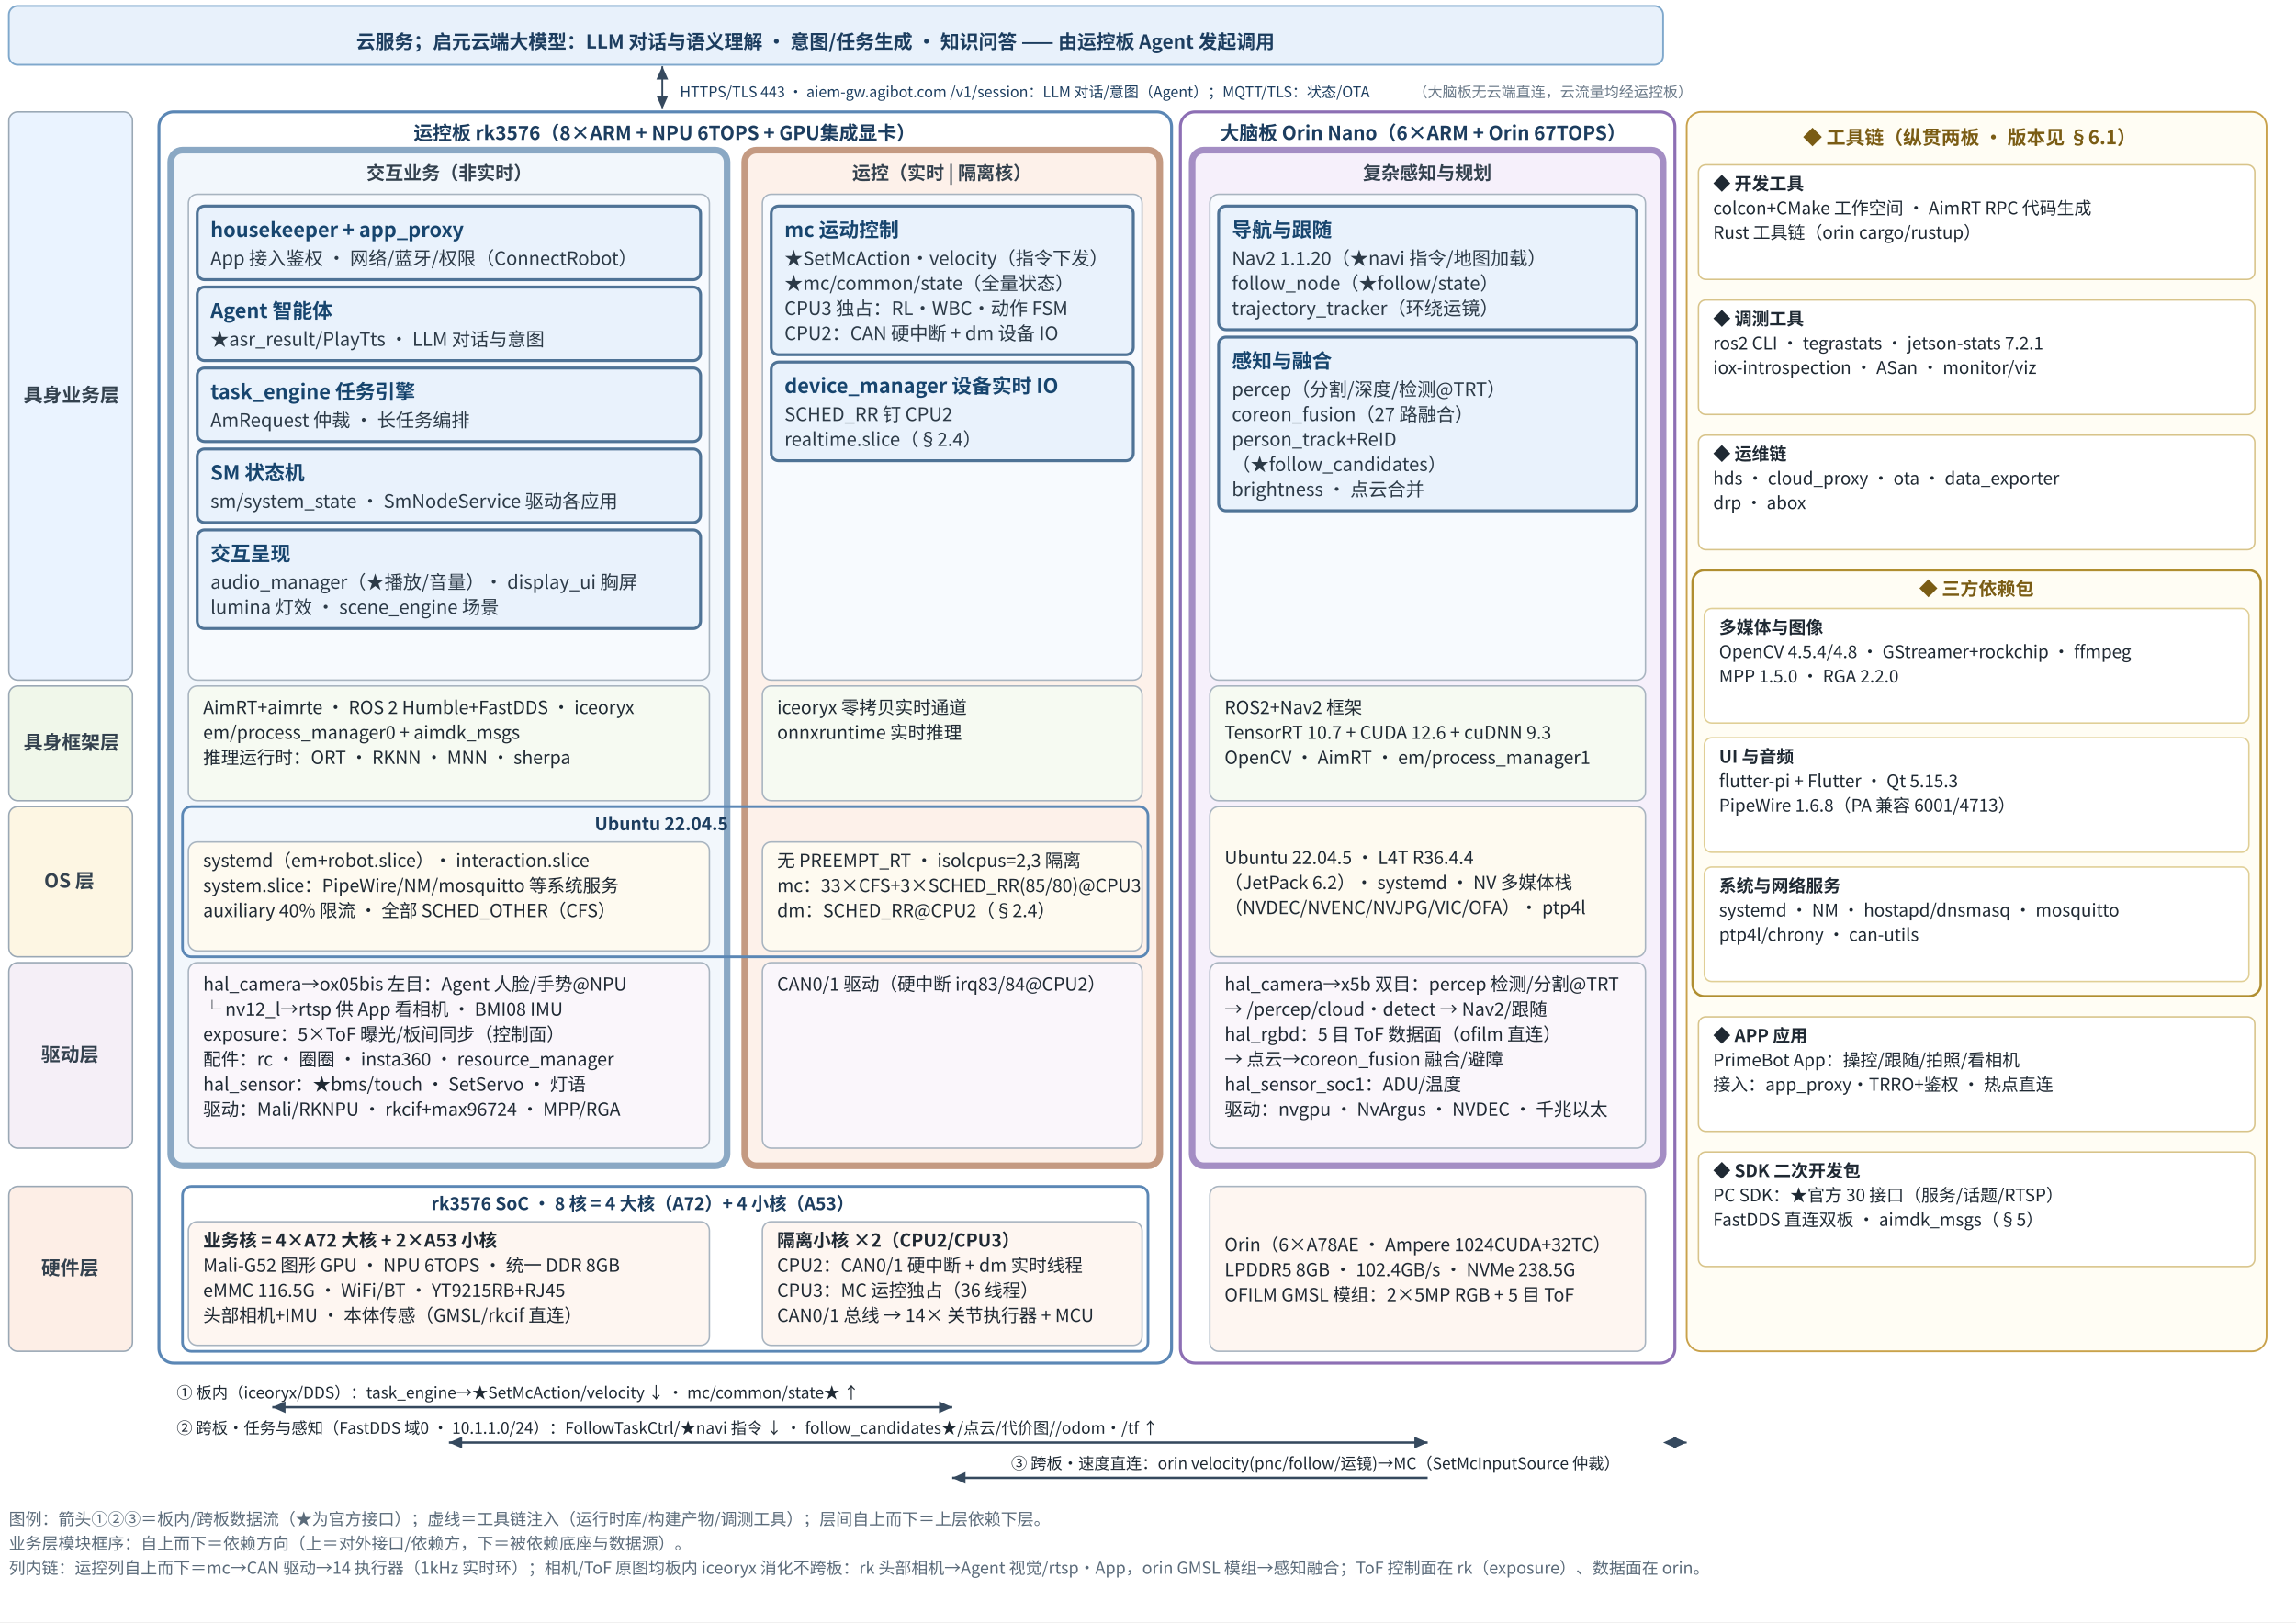
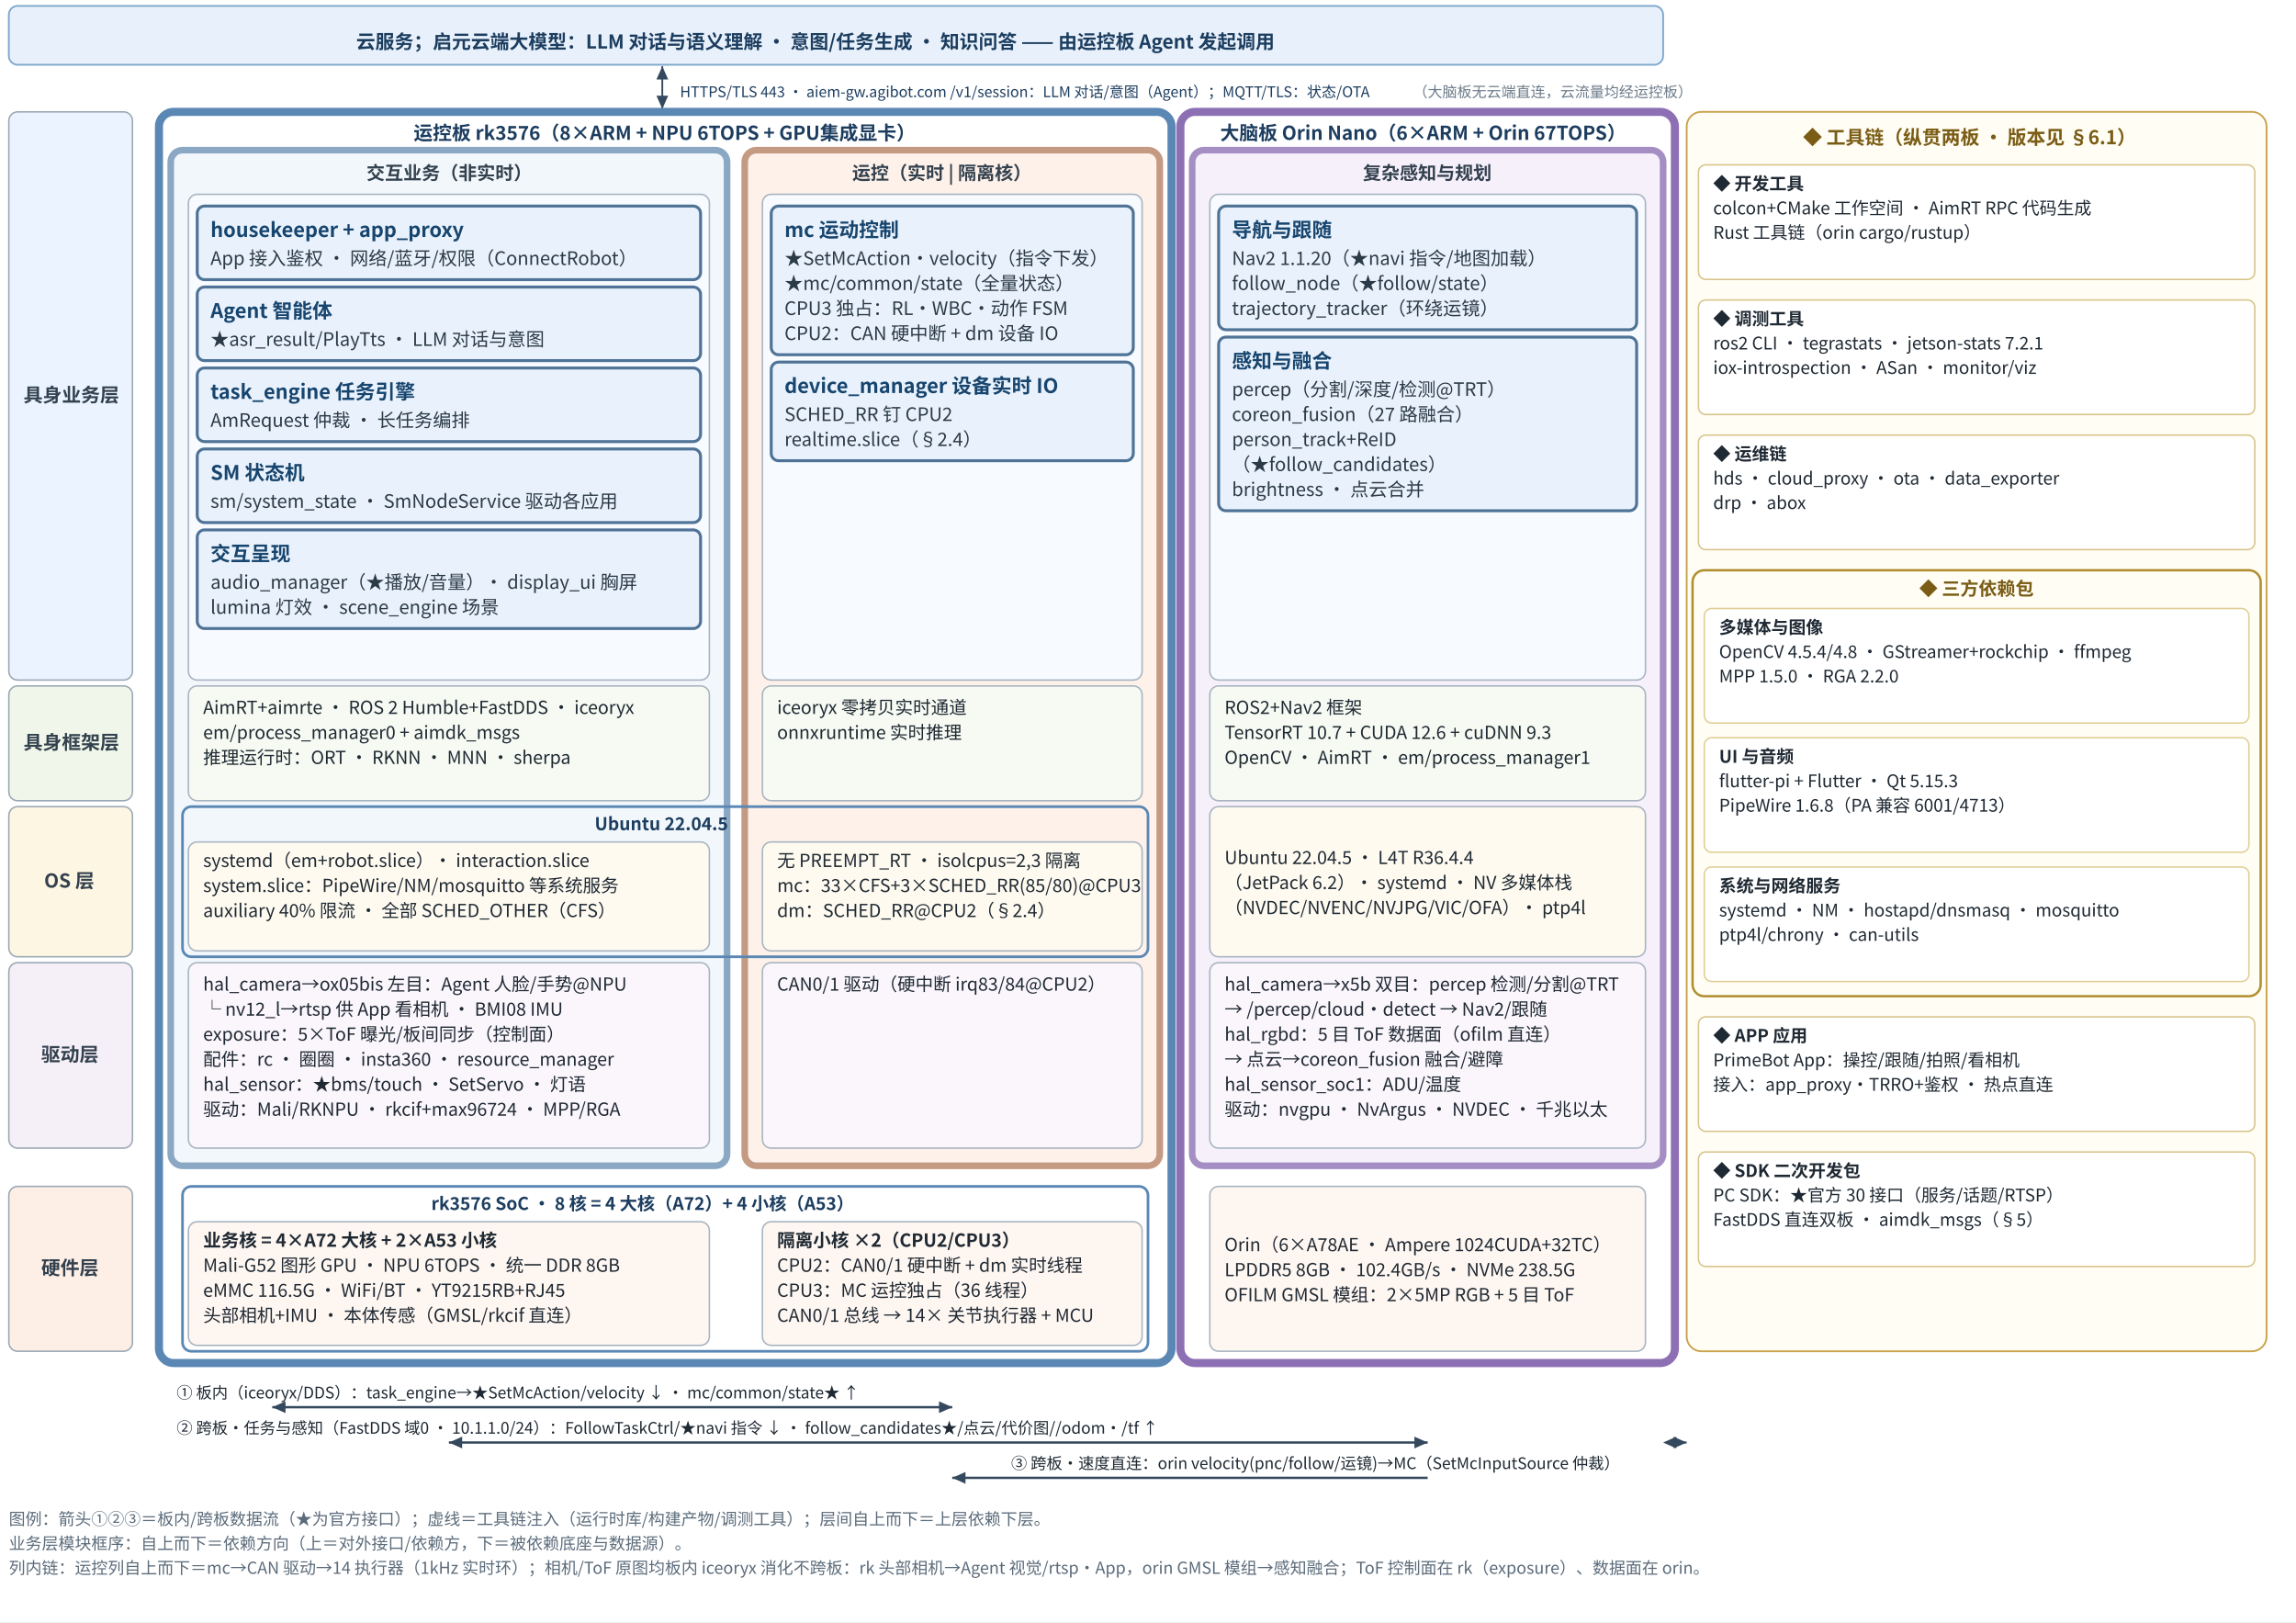
<svg xmlns="http://www.w3.org/2000/svg" width="1560" height="1102" viewBox="0 0 1560 1102">
  <rect x="0" y="0" width="1560" height="1102" fill="#ffffff" />
  <rect x="6" y="4" width="1124" height="40" rx="6" fill="#e8f1fb" stroke="#7fa8cc" stroke-width="1.2" />
  <text x="242" y="33" font-family="Noto Sans CJK SC" font-size="13" fill="#1c3d5f" font-weight="700">云服务；启元云端大模型：LLM 对话与语义理解 · 意图/任务生成 · 知识问答 —— 由运控板 Agent 发起调用</text>
  <line x1="450" y1="45" x2="450" y2="74" stroke="#35495e" stroke-width="1.2" />
  <polygon points="450,74 446,65 454,65" fill="#35495e" />
  <polygon points="450,45 454,54 446,54" fill="#35495e" />
  <text x="462" y="66" font-family="Noto Sans CJK SC" font-size="10" fill="#1c3d5f">HTTPS/TLS 443 · aiem-gw.agibot.com /v1/session：LLM 对话/意图（Agent）；MQTT/TLS：状态/OTA</text>
  <text x="960" y="66" font-family="Noto Sans CJK SC" font-size="10" fill="#6b7a89">（大脑板无云端直连，云流量均经运控板）</text>
-   <rect x="108" y="76" width="688" height="850" rx="10" fill="#ffffff" stroke="#5b87b5" stroke-width="2" />
+   <rect x="108" y="76" width="688" height="850" rx="10" fill="#ffffff" stroke="#5b87b5" stroke-width="5.5" />
  <text x="281" y="95" font-family="Noto Sans CJK SC" font-size="13" fill="#1c3d5f" font-weight="700">运控板 rk3576（8×ARM + NPU 6TOPS + GPU集成显卡）</text>
-   <rect x="802" y="76" width="336" height="850" rx="10" fill="#ffffff" stroke="#8d6fb4" stroke-width="2" />
+   <rect x="802" y="76" width="336" height="850" rx="10" fill="#ffffff" stroke="#8d6fb4" stroke-width="5.5" />
  <text x="829" y="95" font-family="Noto Sans CJK SC" font-size="13" fill="#1c3d5f" font-weight="700">大脑板 Orin Nano（6×ARM + Orin 67TOPS）</text>
  <rect x="116" y="102" width="378" height="690" rx="8" fill="#f2f7fc" stroke="#8aa8c4" stroke-width="4.5" />
  <text x="249" y="122" font-family="Noto Sans CJK SC" font-size="12.5" fill="#33414e" font-weight="700">交互业务（非实时）</text>
  <rect x="506" y="102" width="282" height="690" rx="8" fill="#fdf1ea" stroke="#c49a82" stroke-width="4.5" />
  <text x="579" y="122" font-family="Noto Sans CJK SC" font-size="12.5" fill="#33414e" font-weight="700">运控（实时 | 隔离核）</text>
  <rect x="810" y="102" width="320" height="690" rx="8" fill="#f6f0fb" stroke="#a48ec4" stroke-width="4.5" />
  <text x="926" y="122" font-family="Noto Sans CJK SC" font-size="12.5" fill="#33414e" font-weight="700">复杂感知与规划</text>
  <rect x="6" y="76" width="84" height="386" rx="6" fill="#eaf3ff" stroke="#9aa8b5" stroke-width="1" />
  <text x="16" y="273" font-family="Noto Sans CJK SC" font-size="13" fill="#33414e" font-weight="700">具身业务层</text>
  <rect x="128" y="132" width="354" height="330" rx="6" fill="#f7fafe" stroke="#a8b4c0" stroke-width="1" />
  <rect x="134" y="140" width="342" height="50" rx="5" fill="#e9f2fc" stroke="#4f7396" stroke-width="2" />
  <text x="143" y="161" font-family="Noto Sans CJK SC" font-size="13.6" fill="#17456e" font-weight="700">housekeeper + app_proxy</text>
  <text x="143" y="180" font-family="Noto Sans CJK SC" font-size="12.6" fill="#2c3a47">App 接入鉴权 · 网络/蓝牙/权限（ConnectRobot）</text>
  <rect x="134" y="195" width="342" height="50" rx="5" fill="#e9f2fc" stroke="#4f7396" stroke-width="2" />
  <text x="143" y="216" font-family="Noto Sans CJK SC" font-size="13.6" fill="#17456e" font-weight="700">Agent 智能体</text>
  <text x="143" y="235" font-family="Noto Sans CJK SC" font-size="12.6" fill="#2c3a47">★asr_result/PlayTts · LLM 对话与意图</text>
  <rect x="134" y="250" width="342" height="50" rx="5" fill="#e9f2fc" stroke="#4f7396" stroke-width="2" />
  <text x="143" y="271" font-family="Noto Sans CJK SC" font-size="13.6" fill="#17456e" font-weight="700">task_engine 任务引擎</text>
  <text x="143" y="290" font-family="Noto Sans CJK SC" font-size="12.6" fill="#2c3a47">AmRequest 仲裁 · 长任务编排</text>
  <rect x="134" y="305" width="342" height="50" rx="5" fill="#e9f2fc" stroke="#4f7396" stroke-width="2" />
  <text x="143" y="326" font-family="Noto Sans CJK SC" font-size="13.6" fill="#17456e" font-weight="700">SM 状态机</text>
  <text x="143" y="345" font-family="Noto Sans CJK SC" font-size="12.6" fill="#2c3a47">sm/system_state · SmNodeService 驱动各应用</text>
  <rect x="134" y="360" width="342" height="67" rx="5" fill="#e9f2fc" stroke="#4f7396" stroke-width="2" />
  <text x="143" y="381" font-family="Noto Sans CJK SC" font-size="13.6" fill="#17456e" font-weight="700">交互呈现</text>
  <text x="143" y="400" font-family="Noto Sans CJK SC" font-size="12.6" fill="#2c3a47">audio_manager（★播放/音量）· display_ui 胸屏</text>
  <text x="143" y="417" font-family="Noto Sans CJK SC" font-size="12.6" fill="#2c3a47">lumina 灯效 · scene_engine 场景</text>
  <rect x="518" y="132" width="258" height="330" rx="6" fill="#f7fafe" stroke="#a8b4c0" stroke-width="1" />
  <rect x="524" y="140" width="246" height="101" rx="5" fill="#e9f2fc" stroke="#4f7396" stroke-width="2" />
  <text x="533" y="161" font-family="Noto Sans CJK SC" font-size="13.6" fill="#17456e" font-weight="700">mc 运动控制</text>
  <text x="533" y="180" font-family="Noto Sans CJK SC" font-size="12.6" fill="#2c3a47">★SetMcAction·velocity（指令下发）</text>
  <text x="533" y="197" font-family="Noto Sans CJK SC" font-size="12.6" fill="#2c3a47">★mc/common/state（全量状态）</text>
  <text x="533" y="214" font-family="Noto Sans CJK SC" font-size="12.6" fill="#2c3a47">CPU3 独占：RL·WBC·动作 FSM</text>
  <text x="533" y="231" font-family="Noto Sans CJK SC" font-size="12.6" fill="#2c3a47">CPU2：CAN 硬中断 + dm 设备 IO</text>
  <rect x="524" y="246" width="246" height="67" rx="5" fill="#e9f2fc" stroke="#4f7396" stroke-width="2" />
  <text x="533" y="267" font-family="Noto Sans CJK SC" font-size="13.6" fill="#17456e" font-weight="700">device_manager 设备实时 IO</text>
  <text x="533" y="286" font-family="Noto Sans CJK SC" font-size="12.6" fill="#2c3a47">SCHED_RR 钉 CPU2</text>
  <text x="533" y="303" font-family="Noto Sans CJK SC" font-size="12.6" fill="#2c3a47">realtime.slice（§2.4）</text>
  <rect x="822" y="132" width="296" height="330" rx="6" fill="#f7fafe" stroke="#a8b4c0" stroke-width="1" />
  <rect x="828" y="140" width="284" height="84" rx="5" fill="#e9f2fc" stroke="#4f7396" stroke-width="2" />
  <text x="837" y="161" font-family="Noto Sans CJK SC" font-size="13.6" fill="#17456e" font-weight="700">导航与跟随</text>
  <text x="837" y="180" font-family="Noto Sans CJK SC" font-size="12.6" fill="#2c3a47">Nav2 1.1.20（★navi 指令/地图加载）</text>
  <text x="837" y="197" font-family="Noto Sans CJK SC" font-size="12.6" fill="#2c3a47">follow_node（★follow/state）</text>
  <text x="837" y="214" font-family="Noto Sans CJK SC" font-size="12.6" fill="#2c3a47">trajectory_tracker（环绕运镜）</text>
  <rect x="828" y="229" width="284" height="118" rx="5" fill="#e9f2fc" stroke="#4f7396" stroke-width="2" />
  <text x="837" y="250" font-family="Noto Sans CJK SC" font-size="13.6" fill="#17456e" font-weight="700">感知与融合</text>
  <text x="837" y="269" font-family="Noto Sans CJK SC" font-size="12.6" fill="#2c3a47">percep（分割/深度/检测@TRT）</text>
  <text x="837" y="286" font-family="Noto Sans CJK SC" font-size="12.6" fill="#2c3a47">coreon_fusion（27 路融合）</text>
  <text x="837" y="303" font-family="Noto Sans CJK SC" font-size="12.6" fill="#2c3a47">person_track+ReID</text>
  <text x="837" y="320" font-family="Noto Sans CJK SC" font-size="12.6" fill="#2c3a47">（★follow_candidates）</text>
  <text x="837" y="337" font-family="Noto Sans CJK SC" font-size="12.6" fill="#2c3a47">brightness · 点云合并</text>
  <rect x="6" y="466" width="84" height="78" rx="6" fill="#f0f7ea" stroke="#9aa8b5" stroke-width="1" />
  <text x="16" y="509" font-family="Noto Sans CJK SC" font-size="13" fill="#33414e" font-weight="700">具身框架层</text>
  <rect x="128" y="466" width="354" height="78" rx="6" fill="#f6faf2" stroke="#a8b4c0" stroke-width="1" />
  <text x="138" y="485" font-family="Noto Sans CJK SC" font-size="12.2" fill="#1f2933">AimRT+aimrte · ROS 2 Humble+FastDDS · iceoryx</text>
  <text x="138" y="502" font-family="Noto Sans CJK SC" font-size="12.2" fill="#1f2933">em/process_manager0 + aimdk_msgs</text>
  <text x="138" y="519" font-family="Noto Sans CJK SC" font-size="12.2" fill="#1f2933">推理运行时：ORT · RKNN · MNN · sherpa</text>
  <rect x="518" y="466" width="258" height="78" rx="6" fill="#f6faf2" stroke="#a8b4c0" stroke-width="1" />
  <text x="528" y="485" font-family="Noto Sans CJK SC" font-size="12.2" fill="#1f2933">iceoryx 零拷贝实时通道</text>
  <text x="528" y="502" font-family="Noto Sans CJK SC" font-size="12.2" fill="#1f2933">onnxruntime 实时推理</text>
  <rect x="822" y="466" width="296" height="78" rx="6" fill="#f6faf2" stroke="#a8b4c0" stroke-width="1" />
  <text x="832" y="485" font-family="Noto Sans CJK SC" font-size="12.2" fill="#1f2933">ROS2+Nav2 框架</text>
  <text x="832" y="502" font-family="Noto Sans CJK SC" font-size="12.2" fill="#1f2933">TensorRT 10.7 + CUDA 12.6 + cuDNN 9.3</text>
  <text x="832" y="519" font-family="Noto Sans CJK SC" font-size="12.2" fill="#1f2933">OpenCV · AimRT · em/process_manager1</text>
  <rect x="6" y="548" width="84" height="102" rx="6" fill="#fdf6e3" stroke="#9aa8b5" stroke-width="1" />
  <text x="30" y="603" font-family="Noto Sans CJK SC" font-size="13" fill="#33414e" font-weight="700">OS 层</text>
  <rect x="124" y="548" width="656" height="102" rx="6" fill="none" stroke="#5b87b5" stroke-width="1.8" />
  <text x="404" y="564" font-family="Noto Sans CJK SC" font-size="12" fill="#1c3d5f" font-weight="700">Ubuntu 22.04.5</text>
  <rect x="128" y="572" width="354" height="74" rx="6" fill="#fefaf0" stroke="#a8b4c0" stroke-width="1" />
  <text x="138" y="589" font-family="Noto Sans CJK SC" font-size="12.2" fill="#1f2933">systemd（em+robot.slice）· interaction.slice</text>
  <text x="138" y="606" font-family="Noto Sans CJK SC" font-size="12.2" fill="#1f2933">system.slice：PipeWire/NM/mosquitto 等系统服务</text>
  <text x="138" y="623" font-family="Noto Sans CJK SC" font-size="12.2" fill="#1f2933">auxiliary 40% 限流 · 全部 SCHED_OTHER（CFS）</text>
  <rect x="518" y="572" width="258" height="74" rx="6" fill="#fefaf0" stroke="#a8b4c0" stroke-width="1" />
  <text x="528" y="589" font-family="Noto Sans CJK SC" font-size="12.2" fill="#1f2933">无 PREEMPT_RT · isolcpus=2,3 隔离</text>
  <text x="528" y="606" font-family="Noto Sans CJK SC" font-size="12.2" fill="#1f2933">mc：33×CFS+3×SCHED_RR(85/80)@CPU3</text>
  <text x="528" y="623" font-family="Noto Sans CJK SC" font-size="12.2" fill="#1f2933">dm：SCHED_RR@CPU2（§2.4）</text>
  <rect x="822" y="548" width="296" height="102" rx="6" fill="#fefaf0" stroke="#a8b4c0" stroke-width="1" />
  <text x="832" y="587" font-family="Noto Sans CJK SC" font-size="12.2" fill="#1f2933">Ubuntu 22.04.5 · L4T R36.4.4</text>
  <text x="832" y="604" font-family="Noto Sans CJK SC" font-size="12.2" fill="#1f2933">（JetPack 6.2）· systemd · NV 多媒体栈</text>
  <text x="832" y="621" font-family="Noto Sans CJK SC" font-size="12.2" fill="#1f2933">（NVDEC/NVENC/NVJPG/VIC/OFA）· ptp4l</text>
  <rect x="6" y="654" width="84" height="126" rx="6" fill="#f5eff7" stroke="#9aa8b5" stroke-width="1" />
  <text x="28" y="721" font-family="Noto Sans CJK SC" font-size="13" fill="#33414e" font-weight="700">驱动层</text>
  <rect x="128" y="654" width="354" height="126" rx="6" fill="#faf6fb" stroke="#a8b4c0" stroke-width="1" />
  <text x="138" y="673" font-family="Noto Sans CJK SC" font-size="12.2" fill="#1f2933">hal_camera→ox05bis 左目：Agent 人脸/手势@NPU</text>
  <text x="138" y="690" font-family="Noto Sans CJK SC" font-size="12.2" fill="#1f2933">└ nv12_l→rtsp 供 App 看相机 · BMI08 IMU</text>
  <text x="138" y="707" font-family="Noto Sans CJK SC" font-size="12.2" fill="#1f2933">exposure：5×ToF 曝光/板间同步（控制面）</text>
  <text x="138" y="724" font-family="Noto Sans CJK SC" font-size="12.2" fill="#1f2933">配件：rc · 圈圈 · insta360 · resource_manager</text>
  <text x="138" y="741" font-family="Noto Sans CJK SC" font-size="12.2" fill="#1f2933">hal_sensor：★bms/touch · SetServo · 灯语</text>
  <text x="138" y="758" font-family="Noto Sans CJK SC" font-size="12.2" fill="#1f2933">驱动：Mali/RKNPU · rkcif+max96724 · MPP/RGA</text>
  <rect x="518" y="654" width="258" height="126" rx="6" fill="#faf6fb" stroke="#a8b4c0" stroke-width="1" />
  <text x="528" y="673" font-family="Noto Sans CJK SC" font-size="12.2" fill="#1f2933">CAN0/1 驱动（硬中断 irq83/84@CPU2）</text>
  <rect x="822" y="654" width="296" height="126" rx="6" fill="#faf6fb" stroke="#a8b4c0" stroke-width="1" />
  <text x="832" y="673" font-family="Noto Sans CJK SC" font-size="12.2" fill="#1f2933">hal_camera→x5b 双目：percep 检测/分割@TRT</text>
  <text x="832" y="690" font-family="Noto Sans CJK SC" font-size="12.2" fill="#1f2933">→ /percep/cloud·detect → Nav2/跟随</text>
  <text x="832" y="707" font-family="Noto Sans CJK SC" font-size="12.2" fill="#1f2933">hal_rgbd：5 目 ToF 数据面（ofilm 直连）</text>
  <text x="832" y="724" font-family="Noto Sans CJK SC" font-size="12.2" fill="#1f2933">→ 点云→coreon_fusion 融合/避障</text>
  <text x="832" y="741" font-family="Noto Sans CJK SC" font-size="12.2" fill="#1f2933">hal_sensor_soc1：ADU/温度</text>
  <text x="832" y="758" font-family="Noto Sans CJK SC" font-size="12.2" fill="#1f2933">驱动：nvgpu · NvArgus · NVDEC · 千兆以太</text>
  <rect x="6" y="806" width="84" height="112" rx="6" fill="#fdeee6" stroke="#9aa8b5" stroke-width="1" />
  <text x="28" y="866" font-family="Noto Sans CJK SC" font-size="13" fill="#33414e" font-weight="700">硬件层</text>
  <rect x="124" y="806" width="656" height="112" rx="6" fill="none" stroke="#5b87b5" stroke-width="1.8" />
  <text x="293" y="822" font-family="Noto Sans CJK SC" font-size="12" fill="#1c3d5f" font-weight="700">rk3576 SoC · 8 核 = 4 大核（A72）+ 4 小核（A53）</text>
  <rect x="128" y="830" width="354" height="84" rx="6" fill="#fef6f1" stroke="#a8b4c0" stroke-width="1" />
  <text x="138" y="847" font-family="Noto Sans CJK SC" font-size="12.2" fill="#1f2933" font-weight="700">业务核 = 4×A72 大核 + 2×A53 小核</text>
  <text x="138" y="864" font-family="Noto Sans CJK SC" font-size="12.2" fill="#1f2933">Mali-G52 图形 GPU · NPU 6TOPS · 统一 DDR 8GB</text>
  <text x="138" y="881" font-family="Noto Sans CJK SC" font-size="12.2" fill="#1f2933">eMMC 116.5G · WiFi/BT · YT9215RB+RJ45</text>
  <text x="138" y="898" font-family="Noto Sans CJK SC" font-size="12.2" fill="#1f2933">头部相机+IMU · 本体传感（GMSL/rkcif 直连）</text>
  <rect x="518" y="830" width="258" height="84" rx="6" fill="#fef6f1" stroke="#a8b4c0" stroke-width="1" />
  <text x="528" y="847" font-family="Noto Sans CJK SC" font-size="12.2" fill="#1f2933" font-weight="700">隔离小核 ×2（CPU2/CPU3）</text>
  <text x="528" y="864" font-family="Noto Sans CJK SC" font-size="12.2" fill="#1f2933">CPU2：CAN0/1 硬中断 + dm 实时线程</text>
  <text x="528" y="881" font-family="Noto Sans CJK SC" font-size="12.2" fill="#1f2933">CPU3：MC 运控独占（36 线程）</text>
  <text x="528" y="898" font-family="Noto Sans CJK SC" font-size="12.2" fill="#1f2933">CAN0/1 总线 → 14× 关节执行器 + MCU</text>
  <rect x="822" y="806" width="296" height="112" rx="6" fill="#fef6f1" stroke="#a8b4c0" stroke-width="1" />
  <text x="832" y="850" font-family="Noto Sans CJK SC" font-size="12.2" fill="#1f2933">Orin（6×A78AE · Ampere 1024CUDA+32TC）</text>
  <text x="832" y="867" font-family="Noto Sans CJK SC" font-size="12.2" fill="#1f2933">LPDDR5 8GB · 102.4GB/s · NVMe 238.5G</text>
  <text x="832" y="884" font-family="Noto Sans CJK SC" font-size="12.2" fill="#1f2933">OFILM GMSL 模组：2×5MP RGB + 5 目 ToF</text>
  <rect x="1146" y="76" width="394" height="842" rx="10" fill="#fffdf4" stroke="#c9a24b" stroke-width="1.2" />
  <text x="1225" y="98" font-family="Noto Sans CJK SC" font-size="13" fill="#7a5c14" font-weight="700">◆ 工具链（纵贯两板 · 版本见 §6.1）</text>
  <rect x="1154" y="112" width="378" height="77.8" rx="5" fill="#ffffff" stroke="#d8c48a" stroke-width="1" />
  <text x="1164" y="129" font-family="Noto Sans CJK SC" font-size="11.8" fill="#1f2933" font-weight="700">◆ 开发工具</text>
  <text x="1164" y="145.6" font-family="Noto Sans CJK SC" font-size="11.8" fill="#1f2933">colcon+CMake 工作空间 · AimRT RPC 代码生成</text>
  <text x="1164" y="162.2" font-family="Noto Sans CJK SC" font-size="11.8" fill="#1f2933">Rust 工具链（orin cargo/rustup）</text>
  <rect x="1154" y="203.8" width="378" height="77.8" rx="5" fill="#ffffff" stroke="#d8c48a" stroke-width="1" />
  <text x="1164" y="220.8" font-family="Noto Sans CJK SC" font-size="11.8" fill="#1f2933" font-weight="700">◆ 调测工具</text>
  <text x="1164" y="237.4" font-family="Noto Sans CJK SC" font-size="11.8" fill="#1f2933">ros2 CLI · tegrastats · jetson-stats 7.2.1</text>
  <text x="1164" y="254.0" font-family="Noto Sans CJK SC" font-size="11.8" fill="#1f2933">iox-introspection · ASan · monitor/viz</text>
  <rect x="1154" y="295.6" width="378" height="77.8" rx="5" fill="#ffffff" stroke="#d8c48a" stroke-width="1" />
  <text x="1164" y="312.6" font-family="Noto Sans CJK SC" font-size="11.8" fill="#1f2933" font-weight="700">◆ 运维链</text>
  <text x="1164" y="329.2" font-family="Noto Sans CJK SC" font-size="11.8" fill="#1f2933">hds · cloud_proxy · ota · data_exporter</text>
  <text x="1164" y="345.8" font-family="Noto Sans CJK SC" font-size="11.8" fill="#1f2933">drp · abox</text>
  <rect x="1150" y="387.4" width="386" height="289.4" rx="8" fill="none" stroke="#b08e30" stroke-width="1.6" />
  <text x="1304" y="404.4" font-family="Noto Sans CJK SC" font-size="12.5" fill="#7a5c14" font-weight="700">◆ 三方依赖包</text>
  <rect x="1158" y="413.4" width="370" height="77.8" rx="5" fill="#ffffff" stroke="#e0cf96" stroke-width="1" />
  <text x="1168" y="430.4" font-family="Noto Sans CJK SC" font-size="11.8" fill="#1f2933" font-weight="700">多媒体与图像</text>
  <text x="1168" y="447" font-family="Noto Sans CJK SC" font-size="11.8" fill="#1f2933">OpenCV 4.5.4/4.8 · GStreamer+rockchip · ffmpeg</text>
  <text x="1168" y="463.6" font-family="Noto Sans CJK SC" font-size="11.8" fill="#1f2933">MPP 1.5.0 · RGA 2.2.0</text>
  <rect x="1158" y="501.2" width="370" height="77.8" rx="5" fill="#ffffff" stroke="#e0cf96" stroke-width="1" />
  <text x="1168" y="518.2" font-family="Noto Sans CJK SC" font-size="11.8" fill="#1f2933" font-weight="700">UI 与音频</text>
  <text x="1168" y="534.8" font-family="Noto Sans CJK SC" font-size="11.8" fill="#1f2933">flutter-pi + Flutter · Qt 5.15.3</text>
  <text x="1168" y="551.4" font-family="Noto Sans CJK SC" font-size="11.8" fill="#1f2933">PipeWire 1.6.8（PA 兼容 6001/4713）</text>
  <rect x="1158" y="589.0" width="370" height="77.8" rx="5" fill="#ffffff" stroke="#e0cf96" stroke-width="1" />
  <text x="1168" y="606.0" font-family="Noto Sans CJK SC" font-size="11.8" fill="#1f2933" font-weight="700">系统与网络服务</text>
  <text x="1168" y="622.6" font-family="Noto Sans CJK SC" font-size="11.8" fill="#1f2933">systemd · NM · hostapd/dnsmasq · mosquitto</text>
  <text x="1168" y="639.2" font-family="Noto Sans CJK SC" font-size="11.8" fill="#1f2933">ptp4l/chrony · can-utils</text>
  <rect x="1154" y="690.8" width="378" height="77.8" rx="5" fill="#ffffff" stroke="#d8c48a" stroke-width="1" />
  <text x="1164" y="707.8" font-family="Noto Sans CJK SC" font-size="11.8" fill="#1f2933" font-weight="700">◆ APP 应用</text>
  <text x="1164" y="724.4" font-family="Noto Sans CJK SC" font-size="11.8" fill="#1f2933">PrimeBot App：操控/跟随/拍照/看相机</text>
  <text x="1164" y="741" font-family="Noto Sans CJK SC" font-size="11.8" fill="#1f2933">接入：app_proxy·TRRO+鉴权 · 热点直连</text>
  <rect x="1154" y="782.6" width="378" height="77.8" rx="5" fill="#ffffff" stroke="#d8c48a" stroke-width="1" />
  <text x="1164" y="799.6" font-family="Noto Sans CJK SC" font-size="11.8" fill="#1f2933" font-weight="700">◆ SDK 二次开发包</text>
  <text x="1164" y="816.2" font-family="Noto Sans CJK SC" font-size="11.8" fill="#1f2933">PC SDK：★官方 30 接口（服务/话题/RTSP）</text>
  <text x="1164" y="832.8" font-family="Noto Sans CJK SC" font-size="11.8" fill="#1f2933">FastDDS 直连双板 · aimdk_msgs（§5）</text>
  <text x="120" y="950" font-family="Noto Sans CJK SC" font-size="10.8" fill="#1f2933">① 板内（iceoryx/DDS）：task_engine→★SetMcAction/velocity ↓ · mc/common/state★ ↑</text>
  <line x1="185" y1="956" x2="647" y2="956" stroke="#35495e" stroke-width="1.6" />
  <polygon points="647,956 638,960 638,952" fill="#35495e" />
  <polygon points="185,956 194,952 194,960" fill="#35495e" />
  <text x="120" y="974" font-family="Noto Sans CJK SC" font-size="10.8" fill="#1f2933">② 跨板·任务与感知（FastDDS 域0 · 10.1.1.0/24）：FollowTaskCtrl/★navi 指令 ↓ · follow_candidates★/点云/代价图//odom·/tf ↑</text>
  <line x1="305" y1="980" x2="970" y2="980" stroke="#35495e" stroke-width="1.6" />
  <polygon points="970,980 961,984 961,976" fill="#35495e" />
  <polygon points="305,980 314,976 314,984" fill="#35495e" />
  <text x="687" y="998" font-family="Noto Sans CJK SC" font-size="10.8" fill="#1f2933">③ 跨板·速度直连：orin velocity(pnc/follow/运镜)→MC（SetMcInputSource 仲裁）</text>
  <line x1="970" y1="1004" x2="647" y2="1004" stroke="#35495e" stroke-width="1.6" />
  <polygon points="647,1004 656,1000 656,1008" fill="#35495e" />
  <line x1="1146" y1="980" x2="1130" y2="980" stroke="#35495e" stroke-width="1.3" stroke-dasharray="5,4" />
  <polygon points="1130,980 1139,976 1139,984" fill="#35495e" />
  <polygon points="1146,980 1137,984 1137,976" fill="#35495e" />
  <text x="6" y="1036" font-family="Noto Sans CJK SC" font-size="11.2" fill="#5b6b7a">图例：箭头①②③＝板内/跨板数据流（★为官方接口）；虚线＝工具链注入（运行时库/构建产物/调测工具）；层间自上而下＝上层依赖下层。</text>
  <text x="6" y="1052.6" font-family="Noto Sans CJK SC" font-size="11.2" fill="#5b6b7a">业务层模块框序：自上而下＝依赖方向（上＝对外接口/依赖方，下＝被依赖底座与数据源）。</text>
  <text x="6" y="1069.2" font-family="Noto Sans CJK SC" font-size="11.2" fill="#5b6b7a">列内链：运控列自上而下＝mc→CAN 驱动→14 执行器（1kHz 实时环）；相机/ToF 原图均板内 iceoryx 消化不跨板：rk 头部相机→Agent 视觉/rtsp·App，orin GMSL 模组→感知融合；ToF 控制面在 rk（exposure）、数据面在 orin。</text>
</svg>
